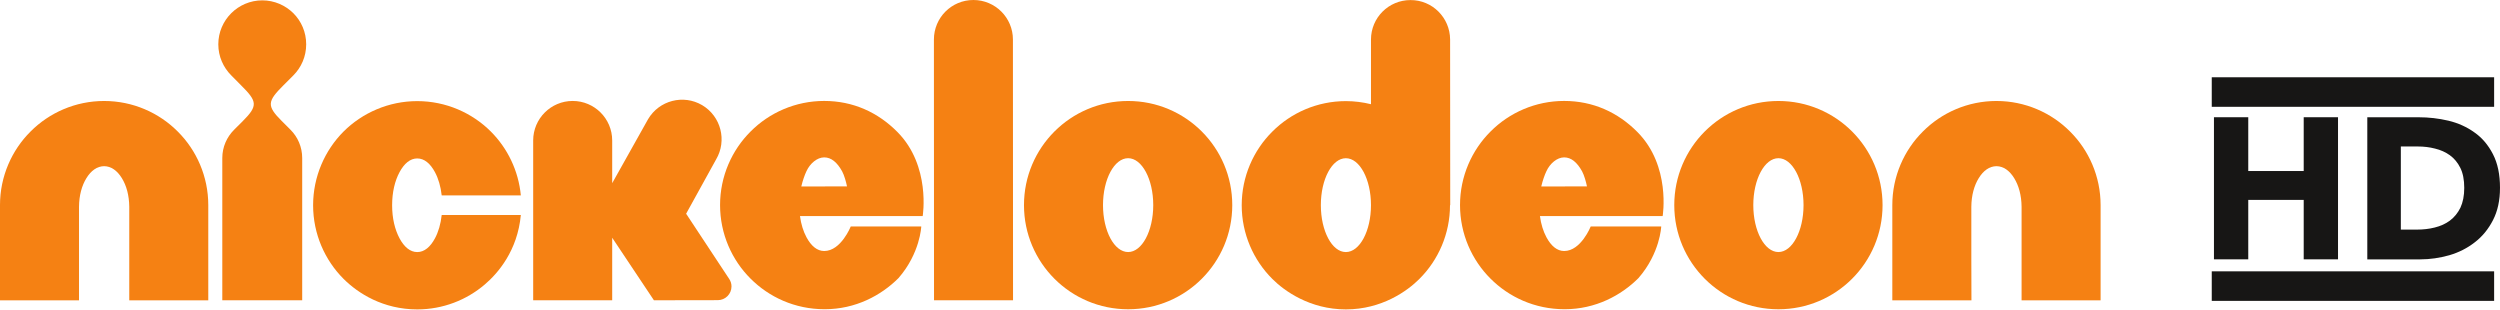
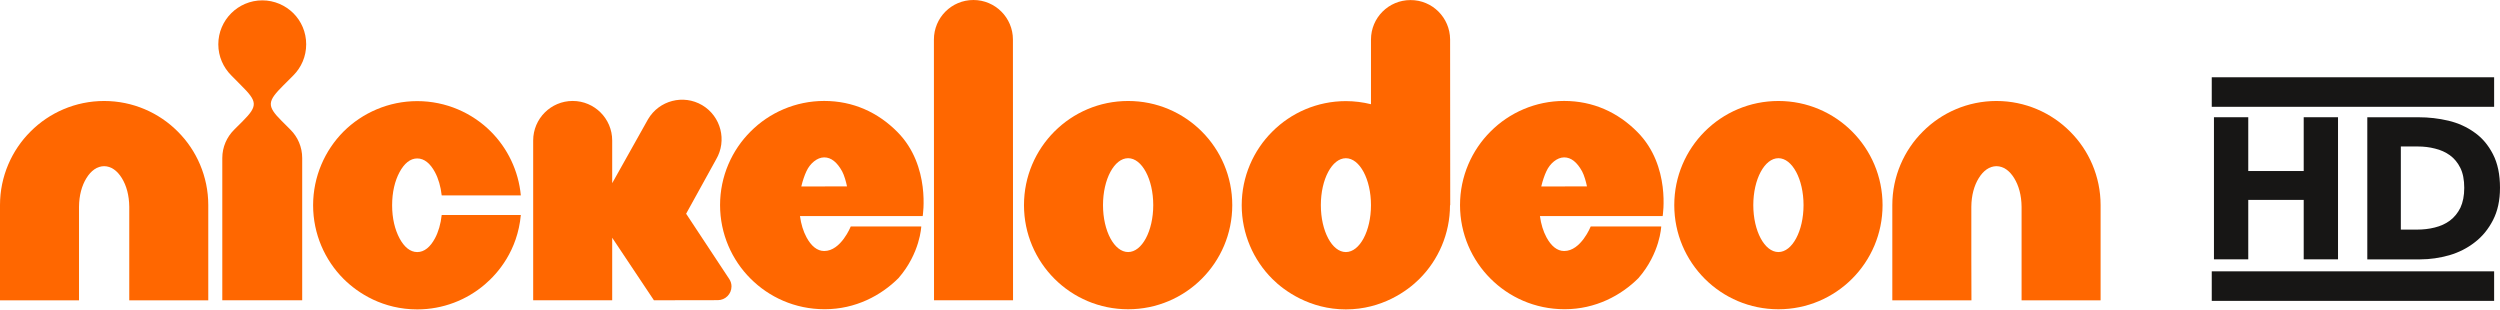
<svg xmlns="http://www.w3.org/2000/svg" version="1.1" viewBox="0 0 600 74.255">
-   <path d="m24.993 24.236c-6.879 0-13.174 2.816-17.663 7.331-4.515 4.489-7.331 10.783-7.331 17.663v22.842h18.964v-22.444c0.027-2.736 0.664-5.073 1.78-6.879 1.116-1.806 2.55-2.842 4.25-2.869 1.7 0.027 3.134 1.062 4.25 2.869s1.753 4.144 1.78 6.879v22.444h18.964v-22.842c0-6.879-2.816-13.174-7.331-17.663-4.489-4.515-10.783-7.331-17.663-7.331" fill="#f58113" />
-   <path d="m479.15 24.236c-6.879 0-13.174 2.816-17.663 7.331-4.515 4.489-7.331 10.783-7.331 17.663v22.842h18.991l-0.027-10.013v-12.43c0.027-2.736 0.664-5.073 1.78-6.879 1.116-1.806 2.55-2.842 4.25-2.869 1.7 0.027 3.134 1.062 4.25 2.869s1.753 4.144 1.78 6.879v22.444h18.964v-22.842c0-6.879-2.816-13.174-7.331-17.663-4.489-4.515-10.783-7.331-17.663-7.331" fill="#f58113" />
-   <path d="m70.404 18.094c1.912-1.912 3.081-4.542 3.081-7.464s-1.169-5.551-3.081-7.463c-1.912-1.886-4.542-3.081-7.464-3.081-2.895 0-5.551 1.195-7.437 3.081-1.912 1.912-3.108 4.542-3.108 7.463 0 2.922 1.195 5.551 3.108 7.464l2.311 2.337c3.904 3.878 4.17 4.914 0.478 8.606l-2.125 2.125c-1.726 1.726-2.816 4.117-2.816 6.773v34.131h19.177v-34.131c0-2.656-1.062-5.047-2.789-6.773l-2.125-2.125c-3.692-3.692-3.426-4.728 0.452-8.606l2.337-2.337z" fill="#f58113" />
-   <path d="m104.39 57.203c-1.116 2.072-2.55 3.294-4.25 3.294-1.7 0-3.134-1.222-4.25-3.294-1.116-2.098-1.78-4.781-1.78-7.942s0.664-5.87 1.78-7.942 2.55-3.294 4.25-3.294c1.7 0 3.134 1.222 4.25 3.294 0.823 1.541 1.381 3.426 1.62 5.578h18.991c-0.558-5.95-3.214-11.341-7.198-15.325-4.489-4.489-10.783-7.304-17.663-7.304-6.879 0-13.174 2.816-17.69 7.304-4.489 4.515-7.304 10.81-7.304 17.69 0 6.879 2.816 13.174 7.304 17.663 3.479 3.479 9.509 7.331 17.69 7.331 6.162 0 11.846-2.258 16.202-5.976 3.161-2.683 7.862-8.101 8.659-16.68h-18.991c-0.239 2.178-0.797 4.064-1.62 5.604" fill="#f58113" />
-   <path d="m197.81 24.226c-6.879 0-13.174 2.816-17.663 7.331-4.515 4.489-7.331 10.783-7.331 17.663 0 6.879 2.816 13.174 7.331 17.663 4.383 4.383 10.571 7.331 17.769 7.331 7.437 0 13.572-3.32 17.716-7.463 5.232-6.003 5.471-12.404 5.471-12.404h-16.919s-2.337 5.896-6.375 5.896c-1.7 0-3.134-1.222-4.25-3.294-0.77-1.434-1.302-3.134-1.567-5.1h29.456s1.992-12.032-6.056-20.159c-4.675-4.728-10.651-7.464-17.583-7.464m-5.498 20.532c0.345-1.461 0.797-2.736 1.248-3.692 0.85-1.833 2.55-3.294 4.25-3.294 1.7 0 3.108 1.195 4.303 3.347 0.505 0.93 0.956 2.55 1.169 3.612l-10.97 0.027z" fill="#f58113" />
-   <path d="m375.4 24.226c-6.879 0-13.174 2.816-17.663 7.331-4.515 4.489-7.331 10.783-7.331 17.663 0 6.879 2.816 13.174 7.331 17.663 4.383 4.383 10.571 7.331 17.769 7.331 7.437 0 13.572-3.32 17.716-7.463 5.232-6.003 5.471-12.404 5.471-12.404h-16.919s-2.337 5.896-6.375 5.896c-1.7 0-3.134-1.222-4.25-3.294-0.77-1.434-1.302-3.134-1.567-5.1h29.456s2.019-12.032-6.056-20.159c-4.675-4.728-10.651-7.464-17.583-7.464m-5.498 20.532c0.345-1.461 0.797-2.736 1.248-3.692 0.85-1.833 2.55-3.294 4.25-3.294 1.7 0 3.108 1.195 4.303 3.347 0.505 0.93 0.956 2.55 1.169 3.612l-10.97 0.027z" fill="#f58113" />
-   <path d="m233.62 0c-5.259 0-9.482 4.25-9.482 9.482l0.027 62.578h18.964l-0.027-62.578c-1e-5 -5.232-4.25-9.482-9.482-9.482" fill="#f58113" />
-   <path d="m270.75 24.236c-13.812 0-24.994 11.182-24.994 24.994s11.182 24.994 24.994 24.994 24.994-11.182 24.994-24.994-11.182-24.994-24.994-24.994m0 36.255c-3.32 0-6.029-5.047-6.029-11.262 0-6.215 2.709-11.262 6.029-11.262s6.029 5.047 6.029 11.262c0 6.215-2.709 11.262-6.029 11.262" fill="#f58113" />
-   <path d="m426.82 24.236c-13.812 0-24.994 11.182-24.994 24.994s11.182 24.994 24.994 24.994 24.994-11.182 24.994-24.994-11.182-24.994-24.994-24.994m0 36.255c-3.32 0-6.029-5.047-6.029-11.262 0-6.215 2.709-11.262 6.029-11.262 3.32 0 6.029 5.047 6.029 11.262 0 6.215-2.709 11.262-6.029 11.262" fill="#f58113" />
-   <path d="m348 49.234 0.053 0.027-0.027-39.788c-0.027-5.232-4.276-9.482-9.509-9.456-5.232 0-9.482 4.223-9.482 9.482v15.512c-1.939-0.478-3.958-0.744-6.029-0.744-6.879 0-13.174 2.816-17.663 7.331-4.515 4.489-7.331 10.783-7.331 17.663 0 6.853 2.816 13.174 7.331 17.663 2.869 2.895 9.057 7.331 17.663 7.331 8.632 0 14.794-4.436 17.663-7.331 4.515-4.489 7.331-10.81 7.331-17.663v-0.027zm-24.994 11.262c-3.32 0-6.003-5.047-6.003-11.262 0-6.215 2.683-11.262 6.003-11.262 3.32 0 6.029 5.047 6.029 11.262 0 6.215-2.709 11.262-6.029 11.262" fill="#f58113" />
-   <path d="m175.56 68.744c0-0.637-0.186-1.222-0.505-1.726l-10.385-15.724 7.198-13.041c2.656-4.515 1.169-10.333-3.347-13.015-4.515-2.656-10.333-1.142-12.988 3.373l-8.606 15.352v-10.252c0-5.232-4.25-9.482-9.482-9.482s-9.482 4.25-9.482 9.482v38.354h18.964v-15.007l10.013 15.007 15.325-0.027c1.806 0 3.294-1.461 3.294-3.294" fill="#f58113" />
+   <path d="m24.993 24.236c-6.879 0-13.174 2.816-17.663 7.331-4.515 4.489-7.331 10.783-7.331 17.663v22.842h18.964v-22.444c0.027-2.736 0.664-5.073 1.78-6.879 1.116-1.806 2.55-2.842 4.25-2.869 1.7 0.027 3.134 1.062 4.25 2.869s1.753 4.144 1.78 6.879v22.444h18.964v-22.842c0-6.879-2.816-13.174-7.331-17.663-4.489-4.515-10.783-7.331-17.663-7.331" fill="#ff6700" />
+   <path d="m479.15 24.236c-6.879 0-13.174 2.816-17.663 7.331-4.515 4.489-7.331 10.783-7.331 17.663v22.842h18.991l-0.027-10.013v-12.43c0.027-2.736 0.664-5.073 1.78-6.879 1.116-1.806 2.55-2.842 4.25-2.869 1.7 0.027 3.134 1.062 4.25 2.869s1.753 4.144 1.78 6.879v22.444h18.964v-22.842c0-6.879-2.816-13.174-7.331-17.663-4.489-4.515-10.783-7.331-17.663-7.331" fill="#ff6700" />
+   <path d="m70.404 18.094c1.912-1.912 3.081-4.542 3.081-7.464s-1.169-5.551-3.081-7.463c-1.912-1.886-4.542-3.081-7.464-3.081-2.895 0-5.551 1.195-7.437 3.081-1.912 1.912-3.108 4.542-3.108 7.463 0 2.922 1.195 5.551 3.108 7.464l2.311 2.337c3.904 3.878 4.17 4.914 0.478 8.606l-2.125 2.125c-1.726 1.726-2.816 4.117-2.816 6.773v34.131h19.177v-34.131c0-2.656-1.062-5.047-2.789-6.773l-2.125-2.125c-3.692-3.692-3.426-4.728 0.452-8.606l2.337-2.337z" fill="#ff6700" />
+   <path d="m104.39 57.203c-1.116 2.072-2.55 3.294-4.25 3.294-1.7 0-3.134-1.222-4.25-3.294-1.116-2.098-1.78-4.781-1.78-7.942s0.664-5.87 1.78-7.942 2.55-3.294 4.25-3.294c1.7 0 3.134 1.222 4.25 3.294 0.823 1.541 1.381 3.426 1.62 5.578h18.991c-0.558-5.95-3.214-11.341-7.198-15.325-4.489-4.489-10.783-7.304-17.663-7.304-6.879 0-13.174 2.816-17.69 7.304-4.489 4.515-7.304 10.81-7.304 17.69 0 6.879 2.816 13.174 7.304 17.663 3.479 3.479 9.509 7.331 17.69 7.331 6.162 0 11.846-2.258 16.202-5.976 3.161-2.683 7.862-8.101 8.659-16.68h-18.991c-0.239 2.178-0.797 4.064-1.62 5.604" fill="#ff6700" />
+   <path d="m197.81 24.226c-6.879 0-13.174 2.816-17.663 7.331-4.515 4.489-7.331 10.783-7.331 17.663 0 6.879 2.816 13.174 7.331 17.663 4.383 4.383 10.571 7.331 17.769 7.331 7.437 0 13.572-3.32 17.716-7.463 5.232-6.003 5.471-12.404 5.471-12.404h-16.919s-2.337 5.896-6.375 5.896c-1.7 0-3.134-1.222-4.25-3.294-0.77-1.434-1.302-3.134-1.567-5.1h29.456s1.992-12.032-6.056-20.159c-4.675-4.728-10.651-7.464-17.583-7.464m-5.498 20.532c0.345-1.461 0.797-2.736 1.248-3.692 0.85-1.833 2.55-3.294 4.25-3.294 1.7 0 3.108 1.195 4.303 3.347 0.505 0.93 0.956 2.55 1.169 3.612l-10.97 0.027z" fill="#ff6700" />
+   <path d="m375.4 24.226c-6.879 0-13.174 2.816-17.663 7.331-4.515 4.489-7.331 10.783-7.331 17.663 0 6.879 2.816 13.174 7.331 17.663 4.383 4.383 10.571 7.331 17.769 7.331 7.437 0 13.572-3.32 17.716-7.463 5.232-6.003 5.471-12.404 5.471-12.404h-16.919s-2.337 5.896-6.375 5.896c-1.7 0-3.134-1.222-4.25-3.294-0.77-1.434-1.302-3.134-1.567-5.1h29.456s2.019-12.032-6.056-20.159c-4.675-4.728-10.651-7.464-17.583-7.464m-5.498 20.532c0.345-1.461 0.797-2.736 1.248-3.692 0.85-1.833 2.55-3.294 4.25-3.294 1.7 0 3.108 1.195 4.303 3.347 0.505 0.93 0.956 2.55 1.169 3.612l-10.97 0.027z" fill="#ff6700" />
+   <path d="m233.62 0c-5.259 0-9.482 4.25-9.482 9.482l0.027 62.578h18.964l-0.027-62.578c-1e-5 -5.232-4.25-9.482-9.482-9.482" fill="#ff6700" />
+   <path d="m270.75 24.236c-13.812 0-24.994 11.182-24.994 24.994s11.182 24.994 24.994 24.994 24.994-11.182 24.994-24.994-11.182-24.994-24.994-24.994m0 36.255c-3.32 0-6.029-5.047-6.029-11.262 0-6.215 2.709-11.262 6.029-11.262s6.029 5.047 6.029 11.262c0 6.215-2.709 11.262-6.029 11.262" fill="#ff6700" />
+   <path d="m426.82 24.236c-13.812 0-24.994 11.182-24.994 24.994s11.182 24.994 24.994 24.994 24.994-11.182 24.994-24.994-11.182-24.994-24.994-24.994m0 36.255c-3.32 0-6.029-5.047-6.029-11.262 0-6.215 2.709-11.262 6.029-11.262 3.32 0 6.029 5.047 6.029 11.262 0 6.215-2.709 11.262-6.029 11.262" fill="#ff6700" />
+   <path d="m348 49.234 0.053 0.027-0.027-39.788c-0.027-5.232-4.276-9.482-9.509-9.456-5.232 0-9.482 4.223-9.482 9.482v15.512c-1.939-0.478-3.958-0.744-6.029-0.744-6.879 0-13.174 2.816-17.663 7.331-4.515 4.489-7.331 10.783-7.331 17.663 0 6.853 2.816 13.174 7.331 17.663 2.869 2.895 9.057 7.331 17.663 7.331 8.632 0 14.794-4.436 17.663-7.331 4.515-4.489 7.331-10.81 7.331-17.663v-0.027zm-24.994 11.262c-3.32 0-6.003-5.047-6.003-11.262 0-6.215 2.683-11.262 6.003-11.262 3.32 0 6.029 5.047 6.029 11.262 0 6.215-2.709 11.262-6.029 11.262" fill="#ff6700" />
+   <path d="m175.56 68.744c0-0.637-0.186-1.222-0.505-1.726l-10.385-15.724 7.198-13.041c2.656-4.515 1.169-10.333-3.347-13.015-4.515-2.656-10.333-1.142-12.988 3.373l-8.606 15.352v-10.252c0-5.232-4.25-9.482-9.482-9.482s-9.482 4.25-9.482 9.482v38.354h18.964v-15.007l10.013 15.007 15.325-0.027c1.806 0 3.294-1.461 3.294-3.294" fill="#ff6700" />
  <path d="m552.89 62.24v-14.264h-13.307v14.264h-8.234v-34.104h8.234v12.909h13.307v-12.909h8.234v34.104h-8.234z" fill="#171615" />
  <path d="m591.42 45.09c0-1.939-0.319-3.533-0.93-4.781-0.637-1.275-1.461-2.284-2.523-3.054-1.036-0.744-2.231-1.275-3.559-1.594-1.328-0.345-2.709-0.505-4.117-0.505h-4.09v19.947h3.904c1.461 0 2.895-0.159 4.25-0.505 1.381-0.345 2.576-0.877 3.612-1.647 1.062-0.797 1.886-1.806 2.523-3.081 0.611-1.302 0.93-2.895 0.93-4.781m8.579 0c0 3.001-0.558 5.551-1.673 7.729-1.116 2.178-2.576 3.958-4.383 5.339-1.806 1.408-3.851 2.444-6.136 3.108-2.284 0.637-4.595 0.983-6.932 0.983h-12.723v-34.104h12.325c2.417 0 4.781 0.266 7.145 0.823 2.337 0.558 4.436 1.514 6.242 2.816 1.833 1.275 3.32 3.028 4.436 5.206 1.142 2.204 1.7 4.887 1.7 8.101" fill="#171615" />
  <path d="m530.82 18.546v7.088h67.771v-7.088h-67.771z" color="#000000" fill="#171615" style="block-progression:tb;text-indent:0;text-transform:none" />
  <path d="m530.82 65.121v7.088h67.771v-7.088h-67.771z" color="#000000" fill="#171615" style="block-progression:tb;text-indent:0;text-transform:none" />
</svg>
